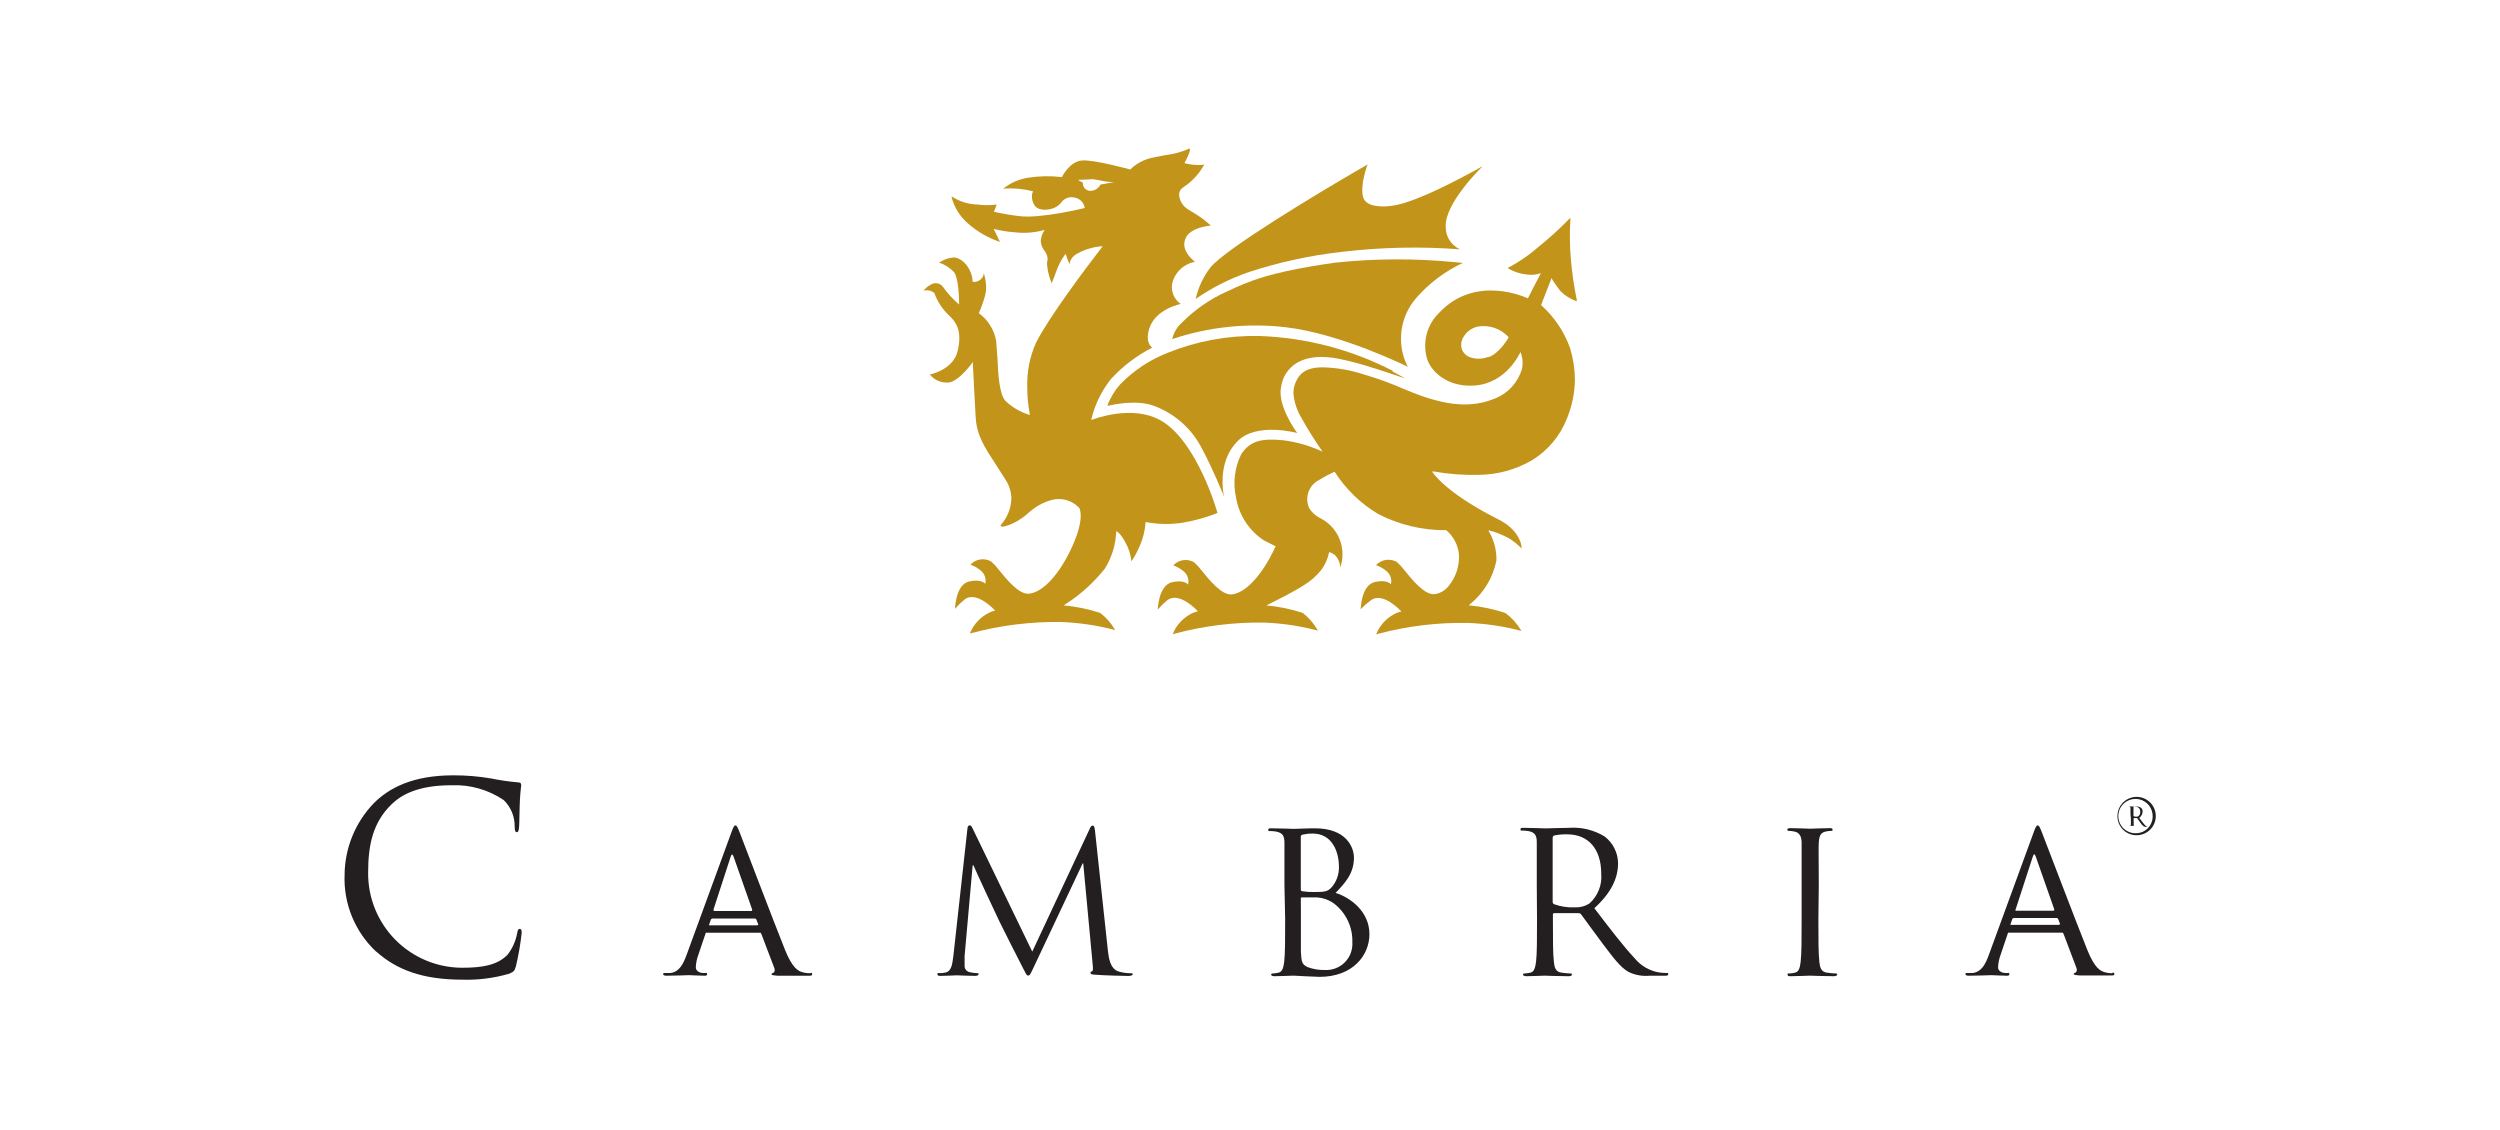
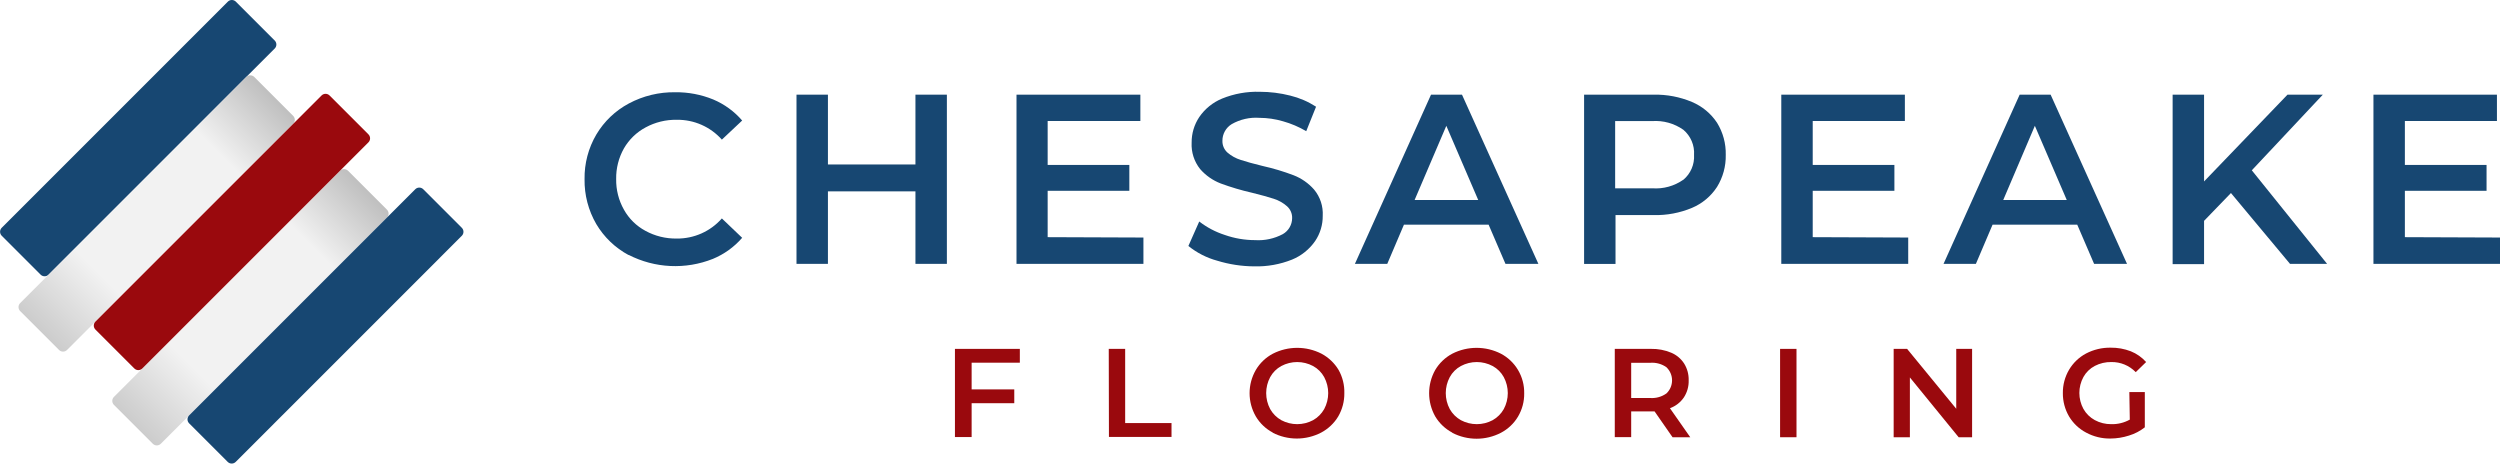
- <svg xmlns="http://www.w3.org/2000/svg" viewBox="0 0 310 140">
+ <svg xmlns="http://www.w3.org/2000/svg" xmlns:xlink="http://www.w3.org/1999/xlink" id="Layer_1" data-name="Layer 1" viewBox="0 0 269.65 50">
  <defs>
-     <style>.a{fill:none;}.b{fill:#c29419;}.c{fill:#231f20;}</style>
+     <style>.cls-1{fill:#174772;}.cls-2{fill:#9a090d;}.cls-3{fill:url(#linear-gradient);}.cls-4{fill:url(#linear-gradient-2);}</style>
+     <linearGradient id="linear-gradient" x1="14.38" y1="45.77" x2="39.63" y2="20.52" gradientTransform="translate(31.35 -9.39) rotate(45)" gradientUnits="userSpaceOnUse">
+       <stop offset="0" stop-color="#ccc" />
+       <stop offset="0.25" stop-color="#f2f2f2" />
+       <stop offset="0.76" stop-color="#f2f2f2" />
+       <stop offset="1" stop-color="#bfbfbf" />
+     </linearGradient>
+     <linearGradient id="linear-gradient-2" x1="4.27" y1="35.65" x2="29.52" y2="10.4" gradientTransform="translate(21.23 -5.2) rotate(45)" xlink:href="#linear-gradient" />
  </defs>
-   <rect class="a" width="310" height="140" />
-   <path class="b" d="M172.73,46a39.06,39.06,0,0,0-16.64-4.34,28.7,28.7,0,0,0-11.28,2.08,16.69,16.69,0,0,0-5.89,3.9,8.35,8.35,0,0,0-1.61,2.66h0l.15,0c.73-.16,3.56-.78,5.72.06a10.94,10.94,0,0,1,5.93,5.4c1.19,2.18,2.66,5.77,2.67,5.81a.63.63,0,0,0,0-.09l0,.08s0-.14-.08-.4c-.16-1.11-.44-4.25,1.77-6.47,2.37-2.37,7.34-1,7.39-1l0,0h0l-.2-.27c-.58-.87-2.28-3.52-1.78-5.6a4.1,4.1,0,0,1,2.53-3.12c2.08-.86,4.58-.24,5.78.05l.28.07c2.07.48,6.68,2.08,6.72,2.09l-.07,0,.08,0s-.55-.34-1.53-.84" />
-   <path class="b" d="M148.27,37.06l0,0a27.41,27.41,0,0,1,6.49-3.29,57.77,57.77,0,0,1,11.62-2.54,76,76,0,0,1,14.73-.31l-.05,0h.05l-.16-.05a3,3,0,0,1-1.68-2.75c-.16-2.92,4.49-7.42,4.54-7.46l-.07,0,0,0-.76.43c-1.94,1.05-7,3.79-9.93,4.35-1.74.34-3.64.18-4-.92-.47-1.51.52-4.1.53-4.13l0,0v0l-1.58.92c-4.33,2.52-16.07,9.54-17.94,11.89A10,10,0,0,0,148.28,37Z" />
-   <path class="b" d="M175.57,37a17.5,17.5,0,0,1,5.82-4.4h0l-1.07-.1a73.46,73.46,0,0,0-14.78.07c-8.27,1.18-10.75,2.34-13.37,3.56a18.61,18.61,0,0,0-5.66,3.92,3.9,3.9,0,0,0-1.16,2v0h0a32.43,32.43,0,0,1,14.1-1.47c6.85.8,15.05,4.87,15.13,4.91v0h0s-.07-.11-.16-.3A7.67,7.67,0,0,1,175.57,37" />
-   <path class="b" d="M192.41,34.48c0,.12.34.59.34.59l.14.19a4,4,0,0,0,.36.51l.19.26a5.08,5.08,0,0,0,2.08,1.32v0h0l0-.16a43.21,43.21,0,0,1-.74-5.14,32.71,32.71,0,0,1-.06-4.69V27l0,0v0l-.14.15a43.28,43.28,0,0,1-3.84,3.49,19.67,19.67,0,0,1-3.8,2.6l0,0h0l.09.05a5.71,5.71,0,0,0,2.53.77,3,3,0,0,0,1.15-.09l.42-.1L191,34c-.37.67-1.54,3-1.54,3s-6.4-3.12-11,1.78A5.68,5.68,0,0,0,177,44.62c.48,1.4,2.41,3.4,5.79,3.19,4-.25,5.67-4,5.76-4.19l0,.07a3.56,3.56,0,0,1,.16,2.12,5.72,5.72,0,0,1-3.24,3.57c-2.11.86-5,1.45-10.45-.76l-1.15-.47a37.75,37.75,0,0,0-4.13-1.53l-.54-.16a17.56,17.56,0,0,0-5.14-.91c-1.23,0-2.58.19-3.29,1.62a3.51,3.51,0,0,0-.39,1.59,7.17,7.17,0,0,0,1.06,3.17A45.54,45.54,0,0,0,164,56l-.23-.1a16.45,16.45,0,0,0-4.66-1.31c-2.84-.27-4.09.14-5.17,1.68a8.1,8.1,0,0,0-.67,5.43A7.89,7.89,0,0,0,156.71,67l1.47.74-.06.12c-1.57,3.41-3.68,5.71-5.41,5.85-1.22.09-2.73-1.75-3.73-3a6.53,6.53,0,0,0-.93-1,2.1,2.1,0,0,0-2.57.4h0a3.87,3.87,0,0,1,1.22.68,1.62,1.62,0,0,1,.62,1.7l0,0c-.08-.13-.62-.61-2-.29-1.69.4-1.75,3.38-1.76,3.4l0,0v0l.05-.07a9.4,9.4,0,0,1,1.16-1.12c1.48-1.09,3.68,1.29,3.77,1.39a4.19,4.19,0,0,0-.62.2,4.84,4.84,0,0,0-2.51,2.65h0l.26-.08a40.64,40.64,0,0,1,11.09-1.37,30.57,30.57,0,0,1,6.67,1h0v0h0l-.11-.17A7.11,7.11,0,0,0,161.54,76a20.26,20.26,0,0,0-4.51-.93l.32-.16c.94-.45,3.48-1.76,4.35-2.36a7.85,7.85,0,0,0,2.17-1.92,5.44,5.44,0,0,0,.94-2.17,1.72,1.72,0,0,1,.82.47,2.27,2.27,0,0,1,.56,1.47v0l0,0v0s0-.11.08-.28a5,5,0,0,0-2.56-5.87,3.43,3.43,0,0,1-1.33-1.16,2.66,2.66,0,0,1,1.11-3.53,17.86,17.86,0,0,1,2-1.07,16.27,16.27,0,0,0,5.41,5.25,18,18,0,0,0,8.43,2,4.5,4.5,0,0,1,1.58,3,5.67,5.67,0,0,1-1.29,3.94,2.66,2.66,0,0,1-1.76,1c-1.22.09-2.73-1.75-3.73-3a6.54,6.54,0,0,0-.93-1,2.1,2.1,0,0,0-2.57.4h0a3.87,3.87,0,0,1,1.22.68,1.61,1.61,0,0,1,.62,1.7l0,0c-.08-.13-.62-.61-2-.29-1.69.4-1.75,3.38-1.75,3.4l0,0v0l.05-.07A9.09,9.09,0,0,1,170,74.43c1.48-1.09,3.68,1.29,3.77,1.39a4.16,4.16,0,0,0-.62.2,4.83,4.83,0,0,0-2.51,2.65h0l.26-.08A40.63,40.63,0,0,1,182,77.24a30.55,30.55,0,0,1,6.67,1h0v0h0l-.11-.16A7.17,7.17,0,0,0,186.65,76a20.65,20.65,0,0,0-4.53-.94l.25-.21a9.39,9.39,0,0,0,3.18-5.3,3.63,3.63,0,0,0,0-.54,6.74,6.74,0,0,0-1-3.23l.11,0a9.9,9.9,0,0,1,2.6,1.06A8.72,8.72,0,0,1,188.67,68s0,0,0,0h0a1.78,1.78,0,0,0,0-.25c-.09-.62-.58-2.22-2.94-3.38-1-.5-6.16-3.12-8.17-5.9l.26,0a27.41,27.41,0,0,0,5.5.41A13.28,13.28,0,0,0,190,57.05a10.56,10.56,0,0,0,4.29-5.13,13.17,13.17,0,0,0,1-4.87,13.74,13.74,0,0,0-.6-3.88,12.93,12.93,0,0,0-3.6-5.34l1.32-3.38v0M179.13,60.19l.17.15-.17-.15m5.41-15.94a3.22,3.22,0,0,1-2.39,0,1.66,1.66,0,0,1-.88-.94,1.86,1.86,0,0,1,.18-1.49,2.71,2.71,0,0,1,1.77-1.32,4.21,4.21,0,0,1,3.86,1.32s-1.1,2-2.53,2.48M194.69,27s0,0,0,0v0m-7.77,6.22.07,0-.05,0h0M147.38,72.48l0,.07h0l0-.06m18.81-2.13a.5.5,0,0,0,0-.06s0,0,0,0v0m6.3,2.13,0,.07h0l0-.06m6.37-12.53a9.87,9.87,0,0,1-1.35-1.48h0a9.85,9.85,0,0,0,1.32,1.47" />
-   <path class="b" d="M141.16,68.06a8.75,8.75,0,0,0,.89-3.33h0a13.49,13.49,0,0,0,4.63.08,20.87,20.87,0,0,0,4.28-1.2c0-.12-2.51-8.88-7-11.46-3.59-2.06-8.45-.14-8.62-.07,0,0,0-.08,0-.15A12.78,12.78,0,0,1,137.76,47a17.94,17.94,0,0,1,5.11-3.89l0,0h0l0,0c-.19-.16-.89-.76-.34-2.42.79-2.4,3.87-3,3.9-3l0,0h0l-.1-.06a2.5,2.5,0,0,1-.9-2.78A3.58,3.58,0,0,1,148,32.5c.13,0,.14,0,.14-.07-.7-.57-1.75-1.69-1.07-3,.55-1.05,2.17-1.33,2.78-1.43.21,0,.24,0,.25-.07a12.57,12.57,0,0,0-2.34-1.69l-.48-.3a2.33,2.33,0,0,1-1.07-1.73,1.09,1.09,0,0,1,.54-1,7.93,7.93,0,0,0,2.59-2.82h0a2.27,2.27,0,0,1-.37.07,7.38,7.38,0,0,1-2.07-.22l0-.07c.2-.35.79-1.57.63-1.7s-.13,0-.16,0a10,10,0,0,1-2.84.76l-1.56.31a5.5,5.5,0,0,0-2.82,1.48s-4.49-1.25-6-1.12-2.46,2-2.47,2.06a15.27,15.27,0,0,0-4.21.08,6.49,6.49,0,0,0-3.05,1.34c0,.06.06.06.13,0a11.58,11.58,0,0,1,3.55.34v0a1.37,1.37,0,0,0-.14.67,2.06,2.06,0,0,0,.27,1c.35.63,1.38.81,2.44.41a2.39,2.39,0,0,0,.94-.7,1.51,1.51,0,0,1,1.45-.63,1.56,1.56,0,0,1,1.45,1.32s-5.49,1.37-8.19,1a30.53,30.53,0,0,1-3.07-.53h0s.34-.9.34-.9h0a8.85,8.85,0,0,1-2.38,0,6,6,0,0,1-3.19-1v0h0l0,.17A6.36,6.36,0,0,0,120,27.68,11.55,11.55,0,0,0,124,30h0v0h0l-.06-.11c-.16-.37-.68-1.41-.72-1.49l.07,0a14.4,14.4,0,0,0,2.5.4,9.68,9.68,0,0,0,3.75-.29l0,0a2.66,2.66,0,0,0-.48,1.3.9.9,0,0,0,0,.16,2.18,2.18,0,0,0,.45,1.12,1.86,1.86,0,0,1,.39.92.72.72,0,0,1,0,.2,1.93,1.93,0,0,0-.07.55,7.29,7.29,0,0,0,.61,2.41v0h0l0-.11c.15-.34.51-1.35.51-1.35a8.32,8.32,0,0,1,1.19-2.25l0,.05c.08.25.48,1.27.48,1.27v0s0,0,0-.08a1.77,1.77,0,0,1,.94-1.24,7.35,7.35,0,0,1,3.18-.93l-.43.56c-1.49,1.92-6.29,8.3-7.85,11.42A12.52,12.52,0,0,0,127.38,48a17.58,17.58,0,0,0,.33,3.44l-.08,0a7.48,7.48,0,0,1-2.95-1.72c-.77-.87-.91-3.25-1-5.36l-.16-2.11a5.42,5.42,0,0,0-2.15-3.42,13.66,13.66,0,0,0,.81-2.31,3.36,3.36,0,0,0,.1-.85,6,6,0,0,0-.3-1.83,1.73,1.73,0,0,0,0,.17l0-.14s0,0,0,0v0a.3.3,0,0,1,0,0v0a1.1,1.1,0,0,1-.05.31,1.19,1.19,0,0,1-.85.74.75.75,0,0,1-.48,0c0-1.26-1-2.87-2.29-3a3.62,3.62,0,0,0-1.89.67h0l.07,0a4.16,4.16,0,0,1,1.84,1.19c.57.86.6,3.44.6,3.92v.06l-.06-.05a12.06,12.06,0,0,1-1.9-2.08,1.11,1.11,0,0,0-1.57-.32,2.43,2.43,0,0,0-.88.75,1.41,1.41,0,0,1,1.34.28A7.06,7.06,0,0,0,117.56,39c1.12,1,1.75,2.15,1.19,4.52s-3.43,2.91-3.46,2.92v0h0l.07.07a2.66,2.66,0,0,0,2.48.89c1.26-.38,2.64-2.3,2.8-2.52,0,.06,0,.19,0,.39.06,1.48.35,6.52.35,6.52.11,2.17,1.16,3.78,2.5,5.82l1.24,1.94a4.37,4.37,0,0,1,.68,2.3,5.12,5.12,0,0,1-1.34,3.28.16.16,0,0,0,0,0,.14.14,0,0,0,.05.11c.17.15.72,0,1.58-.39a7.81,7.81,0,0,0,1.78-1.21,7.13,7.13,0,0,1,2.76-1.6,3.49,3.49,0,0,1,3.58.93s.77,1.11-.8,4.65-3.7,5.86-5.46,6c-1.22.09-2.73-1.75-3.73-3a6.72,6.72,0,0,0-.93-1,2.1,2.1,0,0,0-2.57.4h0a3.91,3.91,0,0,1,1.22.68,1.62,1.62,0,0,1,.62,1.7l0,0c-.08-.13-.62-.61-2-.3-1.69.4-1.75,3.38-1.75,3.41l0,0v0l.05-.07a9.14,9.14,0,0,1,1.16-1.12c1.48-1.09,3.67,1.29,3.77,1.39a4,4,0,0,0-.63.21,4.84,4.84,0,0,0-2.51,2.65h0l.26-.08a40.65,40.65,0,0,1,11.09-1.36,30.66,30.66,0,0,1,6.68,1v0h0l-.11-.17A7.08,7.08,0,0,0,136.42,76a20.4,20.4,0,0,0-4.52-.93l.3-.2A20,20,0,0,0,137,70.51a9.32,9.32,0,0,0,1.41-4.64h0s.47.11,1.15,1.41a5.65,5.65,0,0,1,.73,2.33l0,0s0,0,0,0a10.41,10.41,0,0,0,.87-1.54m-4.73-45.13a1.39,1.39,0,0,1-1.31.72.92.92,0,0,1-.84-1h0s-.5-.29-.63-.36h.08c.4,0,1.77-.08,1.77-.08l.87.14a7,7,0,0,0,1.77.22l-1.71.31ZM118,24.58l.09.09-.09-.06v0m-2.68,21.9.13,0-.12,0h0m5.2-1.42.12-.17v0l-.12.15m1.74,27.42,0,.07h0l0-.06" />
-   <path class="c" d="M46.64,118a12.39,12.39,0,0,1-3.91-9.57,12.92,12.92,0,0,1,3.62-8.83c1.94-1.94,4.89-3.46,9.87-3.46a27.67,27.67,0,0,1,4.69.39,28.22,28.22,0,0,0,3.3.48c.36,0,.42.16.42.36s-.1.65-.16,1.81-.06,2.85-.1,3.33-.1.68-.29.68-.26-.23-.26-.68a4.47,4.47,0,0,0-1.36-3.3A10.76,10.76,0,0,0,56,97.37c-4.3,0-6.31,1.26-7.44,2.36-2.36,2.27-2.91,5.14-2.91,8.44A11.68,11.68,0,0,0,57.31,120c2.43,0,4.34-.29,5.63-1.62a6.18,6.18,0,0,0,1.2-2.72c.06-.36.13-.48.32-.48s.23.23.23.48a33.47,33.47,0,0,1-.71,4.14c-.19.62-.26.68-.84.94a18.77,18.77,0,0,1-5.82.74c-4.85,0-8.12-1.2-10.67-3.49" />
-   <path class="c" d="M137.38,117.89c.1.87.27,2.23,1.31,2.57a5.27,5.27,0,0,0,1.58.22c.12,0,.19,0,.19.12s-.22.22-.51.22c-.53,0-3.15-.07-4.05-.15-.56,0-.68-.12-.68-.24s0-.14.17-.17.15-.44.1-.88l-1.17-12.52h-.07l-5.95,12.62c-.51,1.07-.58,1.29-.8,1.29s-.29-.24-.75-1.12c-.63-1.19-2.72-5.39-2.84-5.63-.22-.44-2.94-6.26-3.2-6.92h-.1l-1,11.26c0,.39,0,.83,0,1.24a.78.78,0,0,0,.63.75,4.44,4.44,0,0,0,.92.12c.1,0,.19,0,.19.12s-.14.22-.44.22c-.9,0-2.06-.07-2.26-.07s-1.38.07-2,.07c-.24,0-.41,0-.41-.22s.12-.12.24-.12a3.13,3.13,0,0,0,.73-.07c.8-.14.87-1.09,1-2l1.75-15.82c0-.27.12-.44.27-.44s.24.1.36.36L128,118l7.13-15.24c.1-.22.19-.39.36-.39s.24.19.29.65Z" />
-   <path class="c" d="M161.3,103.75c0-.14.07-.22.29-.27a5.36,5.36,0,0,1,1.17-.12c2.38,0,3.27,2.16,3.27,4.17a3.74,3.74,0,0,1-.87,2.45c-.51.58-.85.63-2.21.63a8.39,8.39,0,0,1-1.48-.1c-.12,0-.17-.09-.17-.26ZM159.36,114c0,2.33,0,4.25-.12,5.27-.1.7-.22,1.24-.7,1.34a3.72,3.72,0,0,1-.73.1c-.14,0-.19.07-.19.15s.12.19.39.19c.73,0,2.26-.07,2.38-.07s2.67.15,3.23.15c4.15,0,6.19-2.69,6.19-5.29,0-2.84-2.4-4.56-4.2-5.12,1.14-1.19,2.28-2.38,2.28-4.37,0-1.21-.87-3.64-4.85-3.64-1.12,0-2.06.07-2.65.07-.12,0-1.65-.07-2.74-.07-.27,0-.39,0-.39.19s.1.15.19.15a4.66,4.66,0,0,1,.82.07c.8.17,1,.56,1,1.38s0,1.45,0,5.24Zm1.94-2.55c0-.12,0-.17.15-.17.36,0,1.58,0,1.89,0a4,4,0,0,1,2,.7,5.81,5.81,0,0,1,2.35,4.85,3.24,3.24,0,0,1-3.42,3.45,5.74,5.74,0,0,1-2.13-.36c-.75-.36-.75-.7-.83-1.89,0-.36,0-3.37,0-5.24Z" />
-   <path class="c" d="M192.53,103.89a.29.29,0,0,1,.19-.29,7.27,7.27,0,0,1,1.63-.14c2.6,0,4.2,1.82,4.2,4.85a4.43,4.43,0,0,1-1.48,3.74,3.13,3.13,0,0,1-1.82.46,6.71,6.71,0,0,1-2.55-.39.32.32,0,0,1-.17-.29ZM190.59,114c0,2.33,0,4.25-.12,5.27-.1.7-.22,1.24-.7,1.34a3.7,3.7,0,0,1-.73.1c-.14,0-.19.07-.19.14s.12.2.39.2c.73,0,2.26-.07,2.28-.07s1.65.07,3,.07c.27,0,.39-.07.39-.2s0-.14-.19-.14a10.37,10.37,0,0,1-1.09-.1c-.73-.1-.88-.63-.95-1.34-.12-1-.12-2.94-.12-5.27v-.58c0-.12.05-.19.17-.19l3,0a.39.39,0,0,1,.32.14c.48.63,1.63,2.26,2.64,3.59,1.38,1.82,2.23,3,3.27,3.57a4.93,4.93,0,0,0,2.6.46h1.72c.44,0,.58,0,.58-.2s-.1-.14-.22-.14a5.81,5.81,0,0,1-.94-.07,5,5,0,0,1-3-1.75c-1.41-1.51-3.06-3.66-5-6.21,2.18-2,2.94-3.81,2.94-5.6a4.25,4.25,0,0,0-1.67-3.3,7.47,7.47,0,0,0-4.44-1.07c-.75,0-2.59.07-2.86.07s-1.65-.07-2.74-.07c-.27,0-.39,0-.39.19s.09.15.19.15a4.53,4.53,0,0,1,.83.07c.8.17,1,.56,1,1.38s0,1.46,0,5.24Z" />
-   <path class="c" d="M225.48,114c0,2.33,0,4.25.12,5.27.07.7.22,1.24.94,1.34a10.48,10.48,0,0,0,1.09.1c.15,0,.19.07.19.14s-.12.2-.39.2c-1.33,0-2.86-.07-3-.07s-1.65.07-2.38.07c-.27,0-.39,0-.39-.2s0-.14.19-.14a3.7,3.7,0,0,0,.73-.1c.49-.1.61-.63.7-1.34.12-1,.12-2.94.12-5.27v-4.27c0-3.79,0-4.46,0-5.24s-.29-1.24-.82-1.36a3.12,3.12,0,0,0-.75-.1c-.1,0-.2,0-.2-.15s.12-.19.39-.19c.8,0,2.33.07,2.45.07s1.65-.07,2.38-.07c.26,0,.39,0,.39.19s-.1.15-.2.15a3.55,3.55,0,0,0-.61.07c-.66.12-.85.53-.9,1.38s0,1.46,0,5.24Z" />
-   <path class="c" d="M261.94,120.68a3.13,3.13,0,0,1-1-.14c-.51-.15-1.21-.53-2.09-2.69-1.48-3.69-5.29-13.71-5.65-14.63-.29-.75-.39-.87-.53-.87s-.24.14-.53.95l-5.51,15.07c-.44,1.21-.92,2.13-2,2.28a7,7,0,0,1-.7,0c-.12,0-.22,0-.22.14s.14.2.46.2c1.14,0,2.48-.07,2.74-.07s1.31.07,1.89.07c.22,0,.36,0,.36-.2s-.07-.14-.24-.14h-.24c-.41,0-.92-.22-.92-.7a5.17,5.17,0,0,1,.34-1.63l.9-2.67,0,0,.12,0h6.54a.51.51,0,0,1,.12,0,.68.68,0,0,1,.1.15h0l1.58,4.17c.15.39,0,.61-.14.65s-.17.07-.17.17.27.14.73.17c1.67,0,3.45,0,3.81,0s.49,0,.49-.2-.1-.14-.24-.14m-12-7.86,2.13-6.55q.18-.55.36,0l2.3,6.55c0,.1,0,.17-.1.17h-4.63c-.07,0-.12-.05-.07-.17m5.45,1.86a.17.17,0,0,1-.09.06h-5.92s-.06,0-.07,0a.64.64,0,0,1,0-.07l.2-.58a.25.25,0,0,1,.24-.2H255a.21.21,0,0,1,.22.15l.23.61a.18.18,0,0,1,0,.06" />
-   <path class="c" d="M100.46,120.68a3.13,3.13,0,0,1-1-.14c-.51-.15-1.21-.53-2.09-2.69-1.48-3.69-5.29-13.71-5.65-14.63-.29-.75-.39-.87-.53-.87s-.24.14-.53.95l-5.51,15.07c-.44,1.21-.92,2.13-2,2.28a7,7,0,0,1-.7,0c-.12,0-.22,0-.22.14s.14.2.46.2c1.14,0,2.47-.07,2.74-.07s1.31.07,1.89.07c.22,0,.36,0,.36-.2s-.07-.14-.24-.14h-.24c-.41,0-.92-.22-.92-.7a5.12,5.12,0,0,1,.34-1.63l.9-2.66,0,0,.13,0h6.54a.51.51,0,0,1,.12,0,.43.43,0,0,1,.09.13L96,120c.15.39,0,.61-.15.65s-.17.07-.17.17.27.14.73.17c1.67,0,3.45,0,3.81,0s.49,0,.49-.2-.1-.14-.24-.14m-12-7.86,2.13-6.55q.18-.55.37,0l2.3,6.55c0,.1,0,.17-.1.17H88.57c-.07,0-.12-.05-.07-.17M94,114.68a.17.17,0,0,1-.09.06H88s-.06,0-.07,0a.71.71,0,0,1,0-.08l.19-.56a.26.26,0,0,1,.24-.2h5.22a.21.21,0,0,1,.22.15l.24.63,0,0" />
-   <path class="c" d="M264.93,103.32a2.13,2.13,0,1,1,2-2.12,2.08,2.08,0,0,1-2,2.12m0,.25a2.38,2.38,0,1,0-2.37-2.37,2.37,2.37,0,0,0,2.37,2.37m-.7-2.09c0,.43,0,.61,0,.74s0,.18-.26.19c0,0-.07,0-.07,0s0,0,.05,0h.89a.06.06,0,0,0,.07,0,.05.05,0,0,0-.06,0c-.07,0-.19,0-.23,0s-.05-.07-.05-.67v-.3H265c.08.12.22.33.37.53a1.81,1.81,0,0,0,.47.51,1,1,0,0,0,.43.07h.08c.06,0,.07,0,.07,0s0,0-.06,0a.6.6,0,0,1-.37-.22c-.21-.21-.43-.55-.72-.91a1.07,1.07,0,0,0,.42-.8.59.59,0,0,0-.24-.48,1.11,1.11,0,0,0-.68-.14h-.86s-.07,0-.07,0,0,0,.06,0,.27,0,.28.19,0,.33,0,.74Zm.32-1.46a.75.75,0,0,1,.23,0,.6.6,0,0,1,.61.66.61.61,0,0,1-.22.52.37.37,0,0,1-.24.07.91.91,0,0,1-.38-.07Z" />
+   <path class="cls-1" d="M67.8,27.51a9,9,0,0,1-3.49-3.35,9.36,9.36,0,0,1-1.26-4.83,9.21,9.21,0,0,1,1.27-4.82,9,9,0,0,1,3.51-3.35,10.26,10.26,0,0,1,5-1.21,10.48,10.48,0,0,1,4.1.78A8.45,8.45,0,0,1,80.05,13l-2.19,2.06A6.39,6.39,0,0,0,73,12.92a6.8,6.8,0,0,0-3.36.82A5.92,5.92,0,0,0,67.3,16a6.52,6.52,0,0,0-.84,3.31,6.49,6.49,0,0,0,.84,3.31,5.78,5.78,0,0,0,2.32,2.28,6.8,6.8,0,0,0,3.36.83,6.39,6.39,0,0,0,4.88-2.17l2.19,2.09a8.47,8.47,0,0,1-3.15,2.27,11,11,0,0,1-9.1-.43Z" />
+   <path class="cls-1" d="M102.13,10.21V28.46H98.74V20.64H89.3v7.82H85.91V10.21H89.3v7.53h9.44V10.21Z" />
+   <path class="cls-1" d="M123.33,25.62v2.84H109.64V10.21H123v2.84H113v4.74h8.81v2.79H113v5Z" />
+   <path class="cls-1" d="M131.29,28.12a8.48,8.48,0,0,1-3.11-1.59l1.17-2.64a9,9,0,0,0,2.75,1.45,9.86,9.86,0,0,0,3.27.56,5.61,5.61,0,0,0,3-.65,2,2,0,0,0,1-1.72,1.65,1.65,0,0,0-.56-1.29,4,4,0,0,0-1.42-.8c-.57-.19-1.35-.4-2.35-.65a27.23,27.23,0,0,1-3.37-1,5.63,5.63,0,0,1-2.22-1.55,4.22,4.22,0,0,1-.92-2.86,4.88,4.88,0,0,1,.82-2.75,5.55,5.55,0,0,1,2.47-2,10,10,0,0,1,4.06-.73,13.4,13.4,0,0,1,3.28.41,9.12,9.12,0,0,1,2.79,1.2l-1.06,2.64a10.43,10.43,0,0,0-2.51-1.07,9.11,9.11,0,0,0-2.53-.37,5.27,5.27,0,0,0-3,.68,2.09,2.09,0,0,0-1,1.8,1.64,1.64,0,0,0,.56,1.28,4,4,0,0,0,1.42.78c.58.19,1.36.41,2.35.65a24.43,24.43,0,0,1,3.34,1,5.66,5.66,0,0,1,2.22,1.55,4.06,4.06,0,0,1,.93,2.82,4.77,4.77,0,0,1-.82,2.73,5.62,5.62,0,0,1-2.49,2,10.25,10.25,0,0,1-4.07.73A13.89,13.89,0,0,1,131.29,28.12Z" />
+   <path class="cls-1" d="M160.56,24.23h-9.13l-1.8,4.23h-3.49l8.21-18.25h3.34l8.24,18.25h-3.55Zm-1.12-2.66-3.44-8-3.42,8Z" />
+   <path class="cls-1" d="M182.5,11a6.06,6.06,0,0,1,2.7,2.24,6.32,6.32,0,0,1,.94,3.47,6.32,6.32,0,0,1-.94,3.45,6,6,0,0,1-2.7,2.26,10.11,10.11,0,0,1-4.13.78h-4.12v5.27h-3.39V10.21h7.51A10.11,10.11,0,0,1,182.5,11Zm-.93,8.39a3.25,3.25,0,0,0,1.15-2.68A3.27,3.27,0,0,0,181.57,14a5.22,5.22,0,0,0-3.36-.94h-4v7.25h4A5.16,5.16,0,0,0,181.57,19.38Z" />
+   <path class="cls-1" d="M205.82,25.62v2.84H192.13V10.21h13.33v2.84h-9.94v4.74h8.81v2.79h-8.81v5Z" />
+   <path class="cls-1" d="M224.05,24.23h-9.13l-1.8,4.23h-3.49l8.21-18.25h3.34l8.24,18.25h-3.55Zm-1.13-2.66-3.44-8-3.41,8Z" />
+   <path class="cls-1" d="M240.63,20.82l-2.9,3v4.67h-3.39V10.21h3.39v9.36l9-9.36h3.81l-7.66,8.16L251,28.46h-4Z" />
+   <path class="cls-1" d="M269.65,25.62v2.84H256V10.21h13.32v2.84h-9.93v4.74h8.81v2.79h-8.81v5Z" />
+   <path class="cls-2" d="M104.8,39.12V42h4.6v1.49h-4.6v3.65H103V37.63h7v1.49Z" />
+   <path class="cls-2" d="M119.59,37.63h1.77v8h5v1.5h-6.75Z" />
+   <path class="cls-2" d="M137.29,46.66a4.63,4.63,0,0,1-1.84-1.75,5,5,0,0,1,0-5,4.65,4.65,0,0,1,1.84-1.76,5.78,5.78,0,0,1,5.25,0,4.77,4.77,0,0,1,1.84,1.75A4.84,4.84,0,0,1,145,42.4a4.89,4.89,0,0,1-.66,2.52,4.74,4.74,0,0,1-1.84,1.74,5.7,5.7,0,0,1-5.25,0Zm4.34-1.34a3.14,3.14,0,0,0,1.2-1.2,3.65,3.65,0,0,0,0-3.44,3,3,0,0,0-1.2-1.2,3.64,3.64,0,0,0-3.43,0,3,3,0,0,0-1.2,1.2,3.66,3.66,0,0,0,0,3.44,3.14,3.14,0,0,0,1.2,1.2,3.64,3.64,0,0,0,3.43,0Z" />
+   <path class="cls-2" d="M156.64,46.66a4.69,4.69,0,0,1-1.84-1.75,5.1,5.1,0,0,1,0-5,4.72,4.72,0,0,1,1.84-1.76,5.78,5.78,0,0,1,5.25,0,4.7,4.7,0,0,1,1.84,1.75,4.75,4.75,0,0,1,.67,2.52,4.8,4.8,0,0,1-.67,2.52,4.67,4.67,0,0,1-1.84,1.74,5.7,5.7,0,0,1-5.25,0ZM161,45.32a3.14,3.14,0,0,0,1.2-1.2,3.65,3.65,0,0,0,0-3.44,3,3,0,0,0-1.2-1.2,3.64,3.64,0,0,0-3.43,0,3,3,0,0,0-1.2,1.2,3.66,3.66,0,0,0,0,3.44,3.14,3.14,0,0,0,1.2,1.2,3.64,3.64,0,0,0,3.43,0Z" />
+   <path class="cls-2" d="M180.4,47.16l-1.94-2.79h-2.52v2.78h-1.77V37.63h3.92a5.37,5.37,0,0,1,2.16.41,3.07,3.07,0,0,1,1.4,1.17,3.25,3.25,0,0,1,.49,1.81,3.19,3.19,0,0,1-.52,1.85,3.09,3.09,0,0,1-1.5,1.16l2.19,3.13Zm-.64-7.54a2.68,2.68,0,0,0-1.75-.49h-2.07v3.8H178a2.68,2.68,0,0,0,1.75-.5,1.95,1.95,0,0,0,0-2.81Z" />
+   <path class="cls-2" d="M192,37.63h1.77v9.53H192Z" />
+   <path class="cls-2" d="M212.71,37.63v9.53h-1.45L206,40.71v6.45h-1.75V37.63h1.45L211,44.09V37.63Z" />
+   <path class="cls-2" d="M229.67,42.29h1.67v3.8a5.15,5.15,0,0,1-1.71.89,6.57,6.57,0,0,1-2,.32,5.32,5.32,0,0,1-2.62-.64,4.67,4.67,0,0,1-1.84-1.74,4.89,4.89,0,0,1-.67-2.52,4.84,4.84,0,0,1,.67-2.52A4.7,4.7,0,0,1,225,38.13a5.55,5.55,0,0,1,2.65-.63,5.84,5.84,0,0,1,2.18.39,4.41,4.41,0,0,1,1.65,1.16l-1.12,1.09a3.57,3.57,0,0,0-2.63-1.09,3.75,3.75,0,0,0-1.79.42,3,3,0,0,0-1.22,1.19,3.6,3.6,0,0,0,0,3.45,3.13,3.13,0,0,0,1.22,1.2,3.64,3.64,0,0,0,1.78.44,3.9,3.9,0,0,0,2-.49Z" />
+   <rect class="cls-3" x="9.15" y="29.57" width="35.71" height="7.15" rx="0.61" ry="0.61" transform="translate(-15.52 28.8) rotate(-45)" />
+   <rect class="cls-1" x="17.26" y="31.56" width="35.71" height="7.1" rx="0.61" ry="0.61" transform="translate(-14.55 35.12) rotate(-45)" />
+   <rect class="cls-1" x="-2.95" y="11.33" width="35.71" height="7.15" rx="0.61" ry="0.61" transform="translate(-6.17 14.9) rotate(-45)" />
+   <rect class="cls-4" x="-0.96" y="19.45" width="35.71" height="7.15" rx="0.61" ry="0.61" transform="translate(-11.33 18.69) rotate(-45)" />
+   <rect class="cls-2" x="7.16" y="21.44" width="35.71" height="7.15" rx="0.61" ry="0.61" transform="translate(-10.36 25.02) rotate(-45)" />
</svg>
